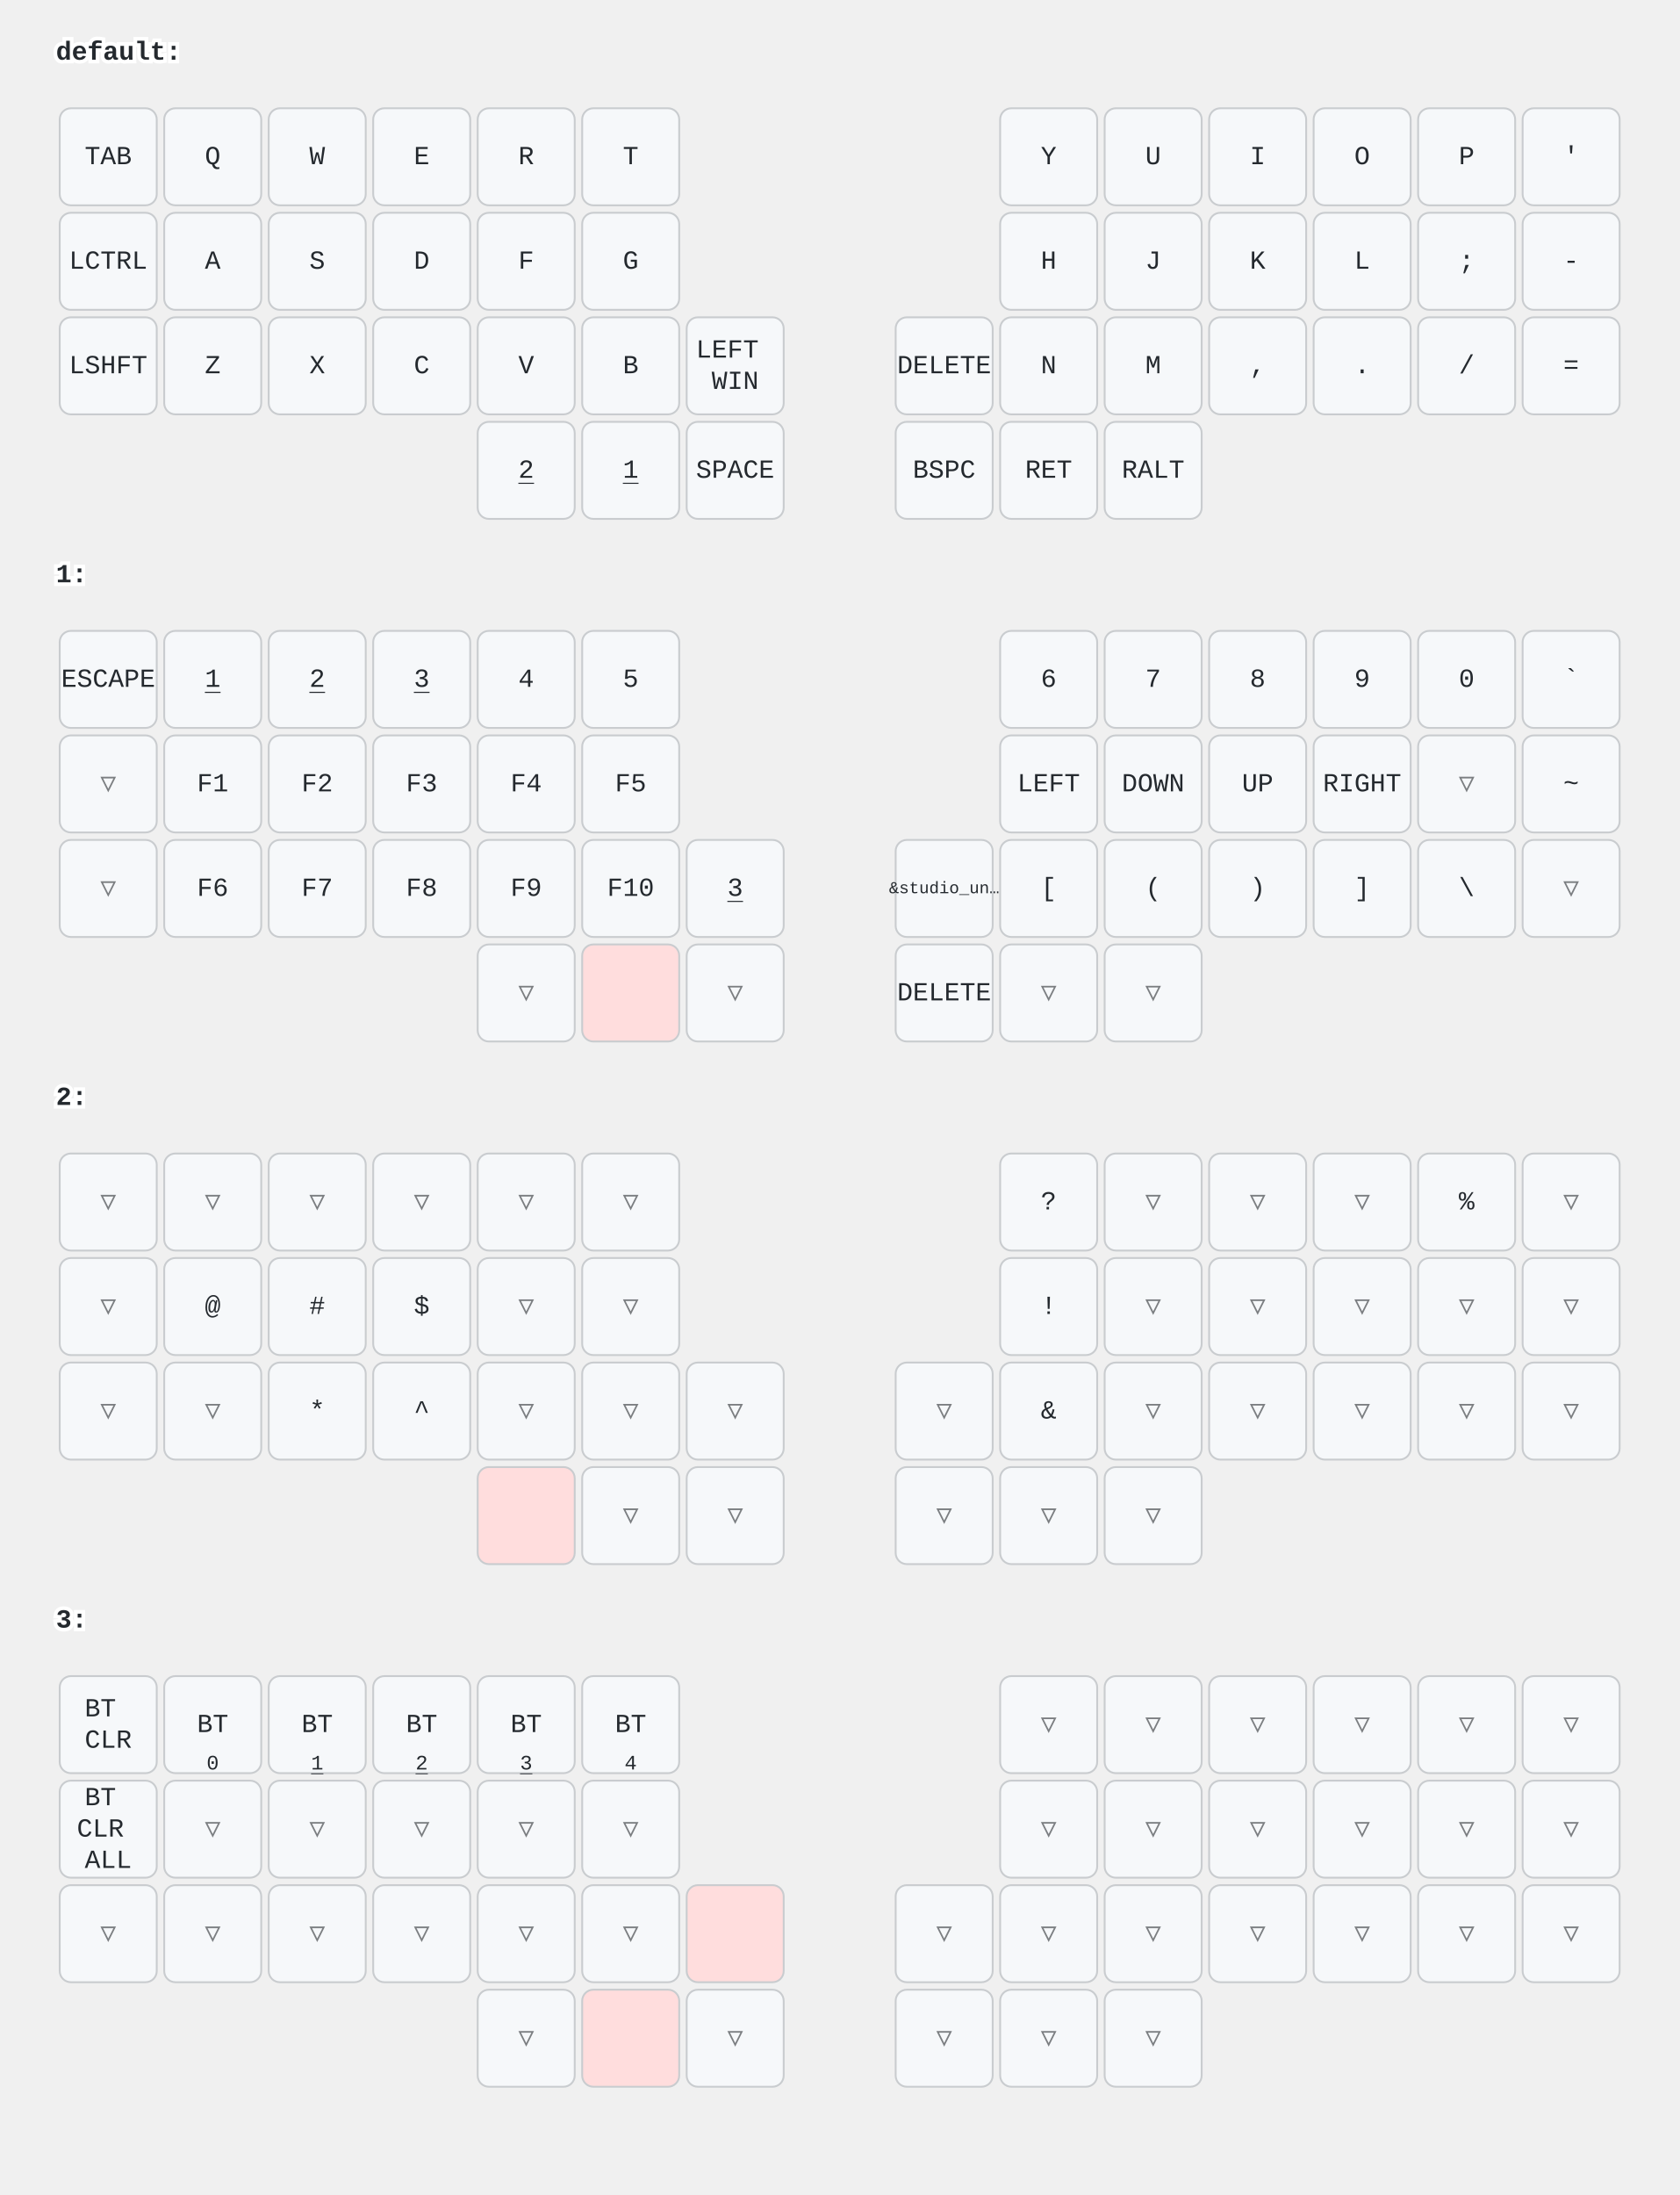
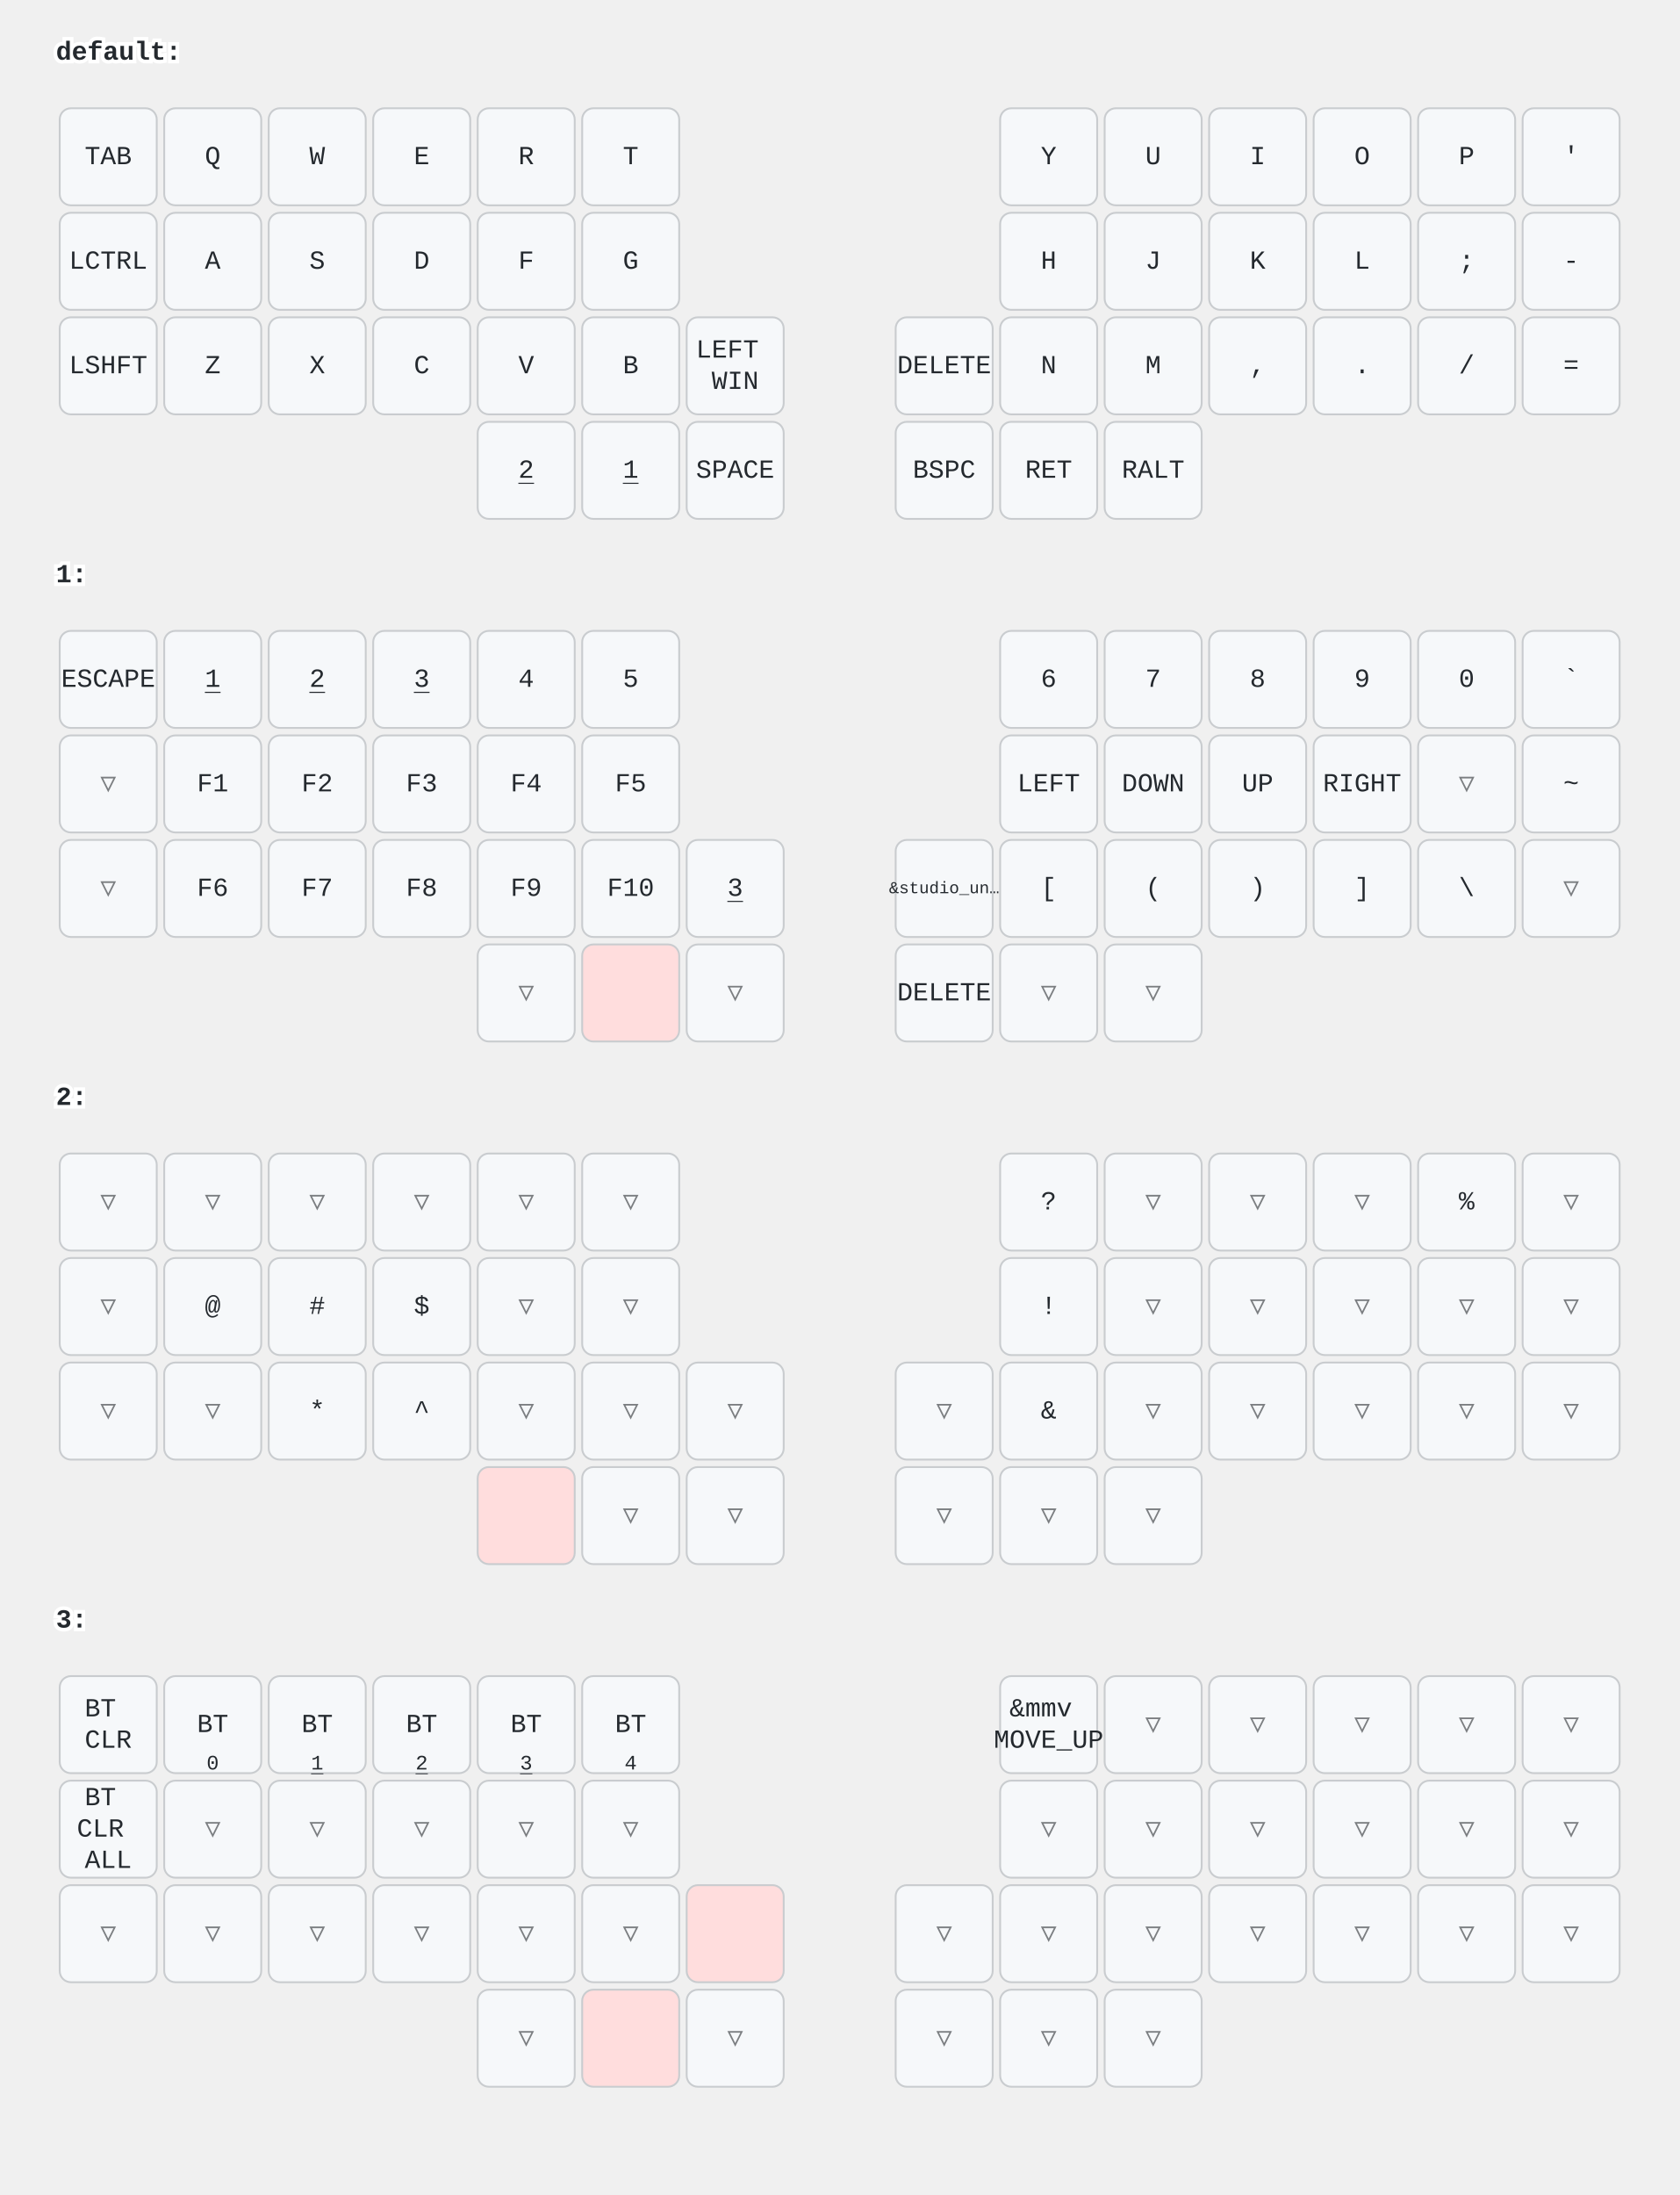
<svg xmlns="http://www.w3.org/2000/svg" width="900" height="1176" viewBox="0 0 900 1176" class="keymap">
  <style>/* inherit to force styles through use tags */
svg path {
    fill: inherit;
}

/* font and background color specifications */
svg.keymap {
    font-family: SFMono-Regular,Consolas,Liberation Mono,Menlo,monospace;
    font-size: 14px;
    font-kerning: normal;
    text-rendering: optimizeLegibility;
    fill: #24292e;
}

/* default key styling */
rect.key {
    fill: #f6f8fa;
}

rect.key, rect.combo {
    stroke: #c9cccf;
    stroke-width: 1;
}

/* default key side styling, only used is draw_key_sides is set */
rect.side {
    filter: brightness(90%);
}

/* color accent for combo boxes */
rect.combo, rect.combo-separate {
    fill: #cdf;
}

/* color accent for held keys */
rect.held, rect.combo.held {
    fill: #fdd;
}

/* color accent for ghost (optional) keys */
rect.ghost, rect.combo.ghost {
    stroke-dasharray: 4, 4;
    stroke-width: 2;
}

text {
    text-anchor: middle;
    dominant-baseline: middle;
}

/* styling for layer labels */
text.label {
    font-weight: bold;
    text-anchor: start;
    stroke: white;
    stroke-width: 4;
    paint-order: stroke;
}

/* styling for optional footer */
text.footer {
    text-anchor: end;
    dominant-baseline: auto;
    stroke: white;
    stroke-width: 4;
    paint-order: stroke;
}

/* styling for combo tap, and key non-tap label text */
text.combo, text.hold, text.shifted, text.left, text.right, text.tl, text.tr, text.bl, text.br {
    font-size: 11px;
}

text.hold, text.bl, text.br {
    text-anchor: middle;
    dominant-baseline: auto;
}

text.shifted, text.tl, text.tr {
    text-anchor: middle;
    dominant-baseline: hanging;
}

text.left, text.tl, text.bl {
    text-anchor: start;
}

text.right, text.tr, text.br {
    text-anchor: end;
}

text.layer-activator {
    text-decoration: underline;
}

/* styling for hold/shifted label text in combo box */
text.combo.hold, text.combo.shifted, text.combo.left, text.combo.right {
    font-size: 8px;
}

/* lighter symbol for transparent keys */
text.trans {
    fill: #7b7e81;
}

/* styling for combo dendrons */
path.combo {
    stroke-width: 1;
    stroke: gray;
    fill: none;
}

/* Start Tabler Icons Cleanup */
/* cannot use height/width with glyphs */
.icon-tabler &gt; path {
    fill: inherit;
    stroke: inherit;
    stroke-width: 2;
}
/* hide tabler's default box */
.icon-tabler &gt; path[stroke="none"][fill="none"] {
    visibility: hidden;
}
/* End Tabler Icons Cleanup */
</style>
  <g transform="translate(30, 0)" class="layer-default">
    <text x="0" y="28" class="label" id="default">default:</text>
    <g transform="translate(0, 56)">
      <g transform="translate(28, 28)" class="key keypos-0">
        <rect rx="6" ry="6" x="-26" y="-26" width="52" height="52" class="key" />
        <text x="0" y="0" class="key tap">TAB</text>
      </g>
      <g transform="translate(84, 28)" class="key keypos-1">
        <rect rx="6" ry="6" x="-26" y="-26" width="52" height="52" class="key" />
        <text x="0" y="0" class="key tap">Q</text>
      </g>
      <g transform="translate(140, 28)" class="key keypos-2">
        <rect rx="6" ry="6" x="-26" y="-26" width="52" height="52" class="key" />
        <text x="0" y="0" class="key tap">W</text>
      </g>
      <g transform="translate(196, 28)" class="key keypos-3">
        <rect rx="6" ry="6" x="-26" y="-26" width="52" height="52" class="key" />
        <text x="0" y="0" class="key tap">E</text>
      </g>
      <g transform="translate(252, 28)" class="key keypos-4">
        <rect rx="6" ry="6" x="-26" y="-26" width="52" height="52" class="key" />
        <text x="0" y="0" class="key tap">R</text>
      </g>
      <g transform="translate(308, 28)" class="key keypos-5">
        <rect rx="6" ry="6" x="-26" y="-26" width="52" height="52" class="key" />
        <text x="0" y="0" class="key tap">T</text>
      </g>
      <g transform="translate(532, 28)" class="key keypos-6">
        <rect rx="6" ry="6" x="-26" y="-26" width="52" height="52" class="key" />
        <text x="0" y="0" class="key tap">Y</text>
      </g>
      <g transform="translate(588, 28)" class="key keypos-7">
        <rect rx="6" ry="6" x="-26" y="-26" width="52" height="52" class="key" />
        <text x="0" y="0" class="key tap">U</text>
      </g>
      <g transform="translate(644, 28)" class="key keypos-8">
        <rect rx="6" ry="6" x="-26" y="-26" width="52" height="52" class="key" />
        <text x="0" y="0" class="key tap">I</text>
      </g>
      <g transform="translate(700, 28)" class="key keypos-9">
        <rect rx="6" ry="6" x="-26" y="-26" width="52" height="52" class="key" />
        <text x="0" y="0" class="key tap">O</text>
      </g>
      <g transform="translate(756, 28)" class="key keypos-10">
        <rect rx="6" ry="6" x="-26" y="-26" width="52" height="52" class="key" />
        <text x="0" y="0" class="key tap">P</text>
      </g>
      <g transform="translate(812, 28)" class="key keypos-11">
        <rect rx="6" ry="6" x="-26" y="-26" width="52" height="52" class="key" />
        <text x="0" y="0" class="key tap">'</text>
      </g>
      <g transform="translate(28, 84)" class="key keypos-12">
        <rect rx="6" ry="6" x="-26" y="-26" width="52" height="52" class="key" />
        <text x="0" y="0" class="key tap">LCTRL</text>
      </g>
      <g transform="translate(84, 84)" class="key keypos-13">
        <rect rx="6" ry="6" x="-26" y="-26" width="52" height="52" class="key" />
        <text x="0" y="0" class="key tap">A</text>
      </g>
      <g transform="translate(140, 84)" class="key keypos-14">
        <rect rx="6" ry="6" x="-26" y="-26" width="52" height="52" class="key" />
        <text x="0" y="0" class="key tap">S</text>
      </g>
      <g transform="translate(196, 84)" class="key keypos-15">
        <rect rx="6" ry="6" x="-26" y="-26" width="52" height="52" class="key" />
        <text x="0" y="0" class="key tap">D</text>
      </g>
      <g transform="translate(252, 84)" class="key keypos-16">
        <rect rx="6" ry="6" x="-26" y="-26" width="52" height="52" class="key" />
        <text x="0" y="0" class="key tap">F</text>
      </g>
      <g transform="translate(308, 84)" class="key keypos-17">
        <rect rx="6" ry="6" x="-26" y="-26" width="52" height="52" class="key" />
        <text x="0" y="0" class="key tap">G</text>
      </g>
      <g transform="translate(532, 84)" class="key keypos-18">
        <rect rx="6" ry="6" x="-26" y="-26" width="52" height="52" class="key" />
        <text x="0" y="0" class="key tap">H</text>
      </g>
      <g transform="translate(588, 84)" class="key keypos-19">
        <rect rx="6" ry="6" x="-26" y="-26" width="52" height="52" class="key" />
        <text x="0" y="0" class="key tap">J</text>
      </g>
      <g transform="translate(644, 84)" class="key keypos-20">
        <rect rx="6" ry="6" x="-26" y="-26" width="52" height="52" class="key" />
        <text x="0" y="0" class="key tap">K</text>
      </g>
      <g transform="translate(700, 84)" class="key keypos-21">
        <rect rx="6" ry="6" x="-26" y="-26" width="52" height="52" class="key" />
        <text x="0" y="0" class="key tap">L</text>
      </g>
      <g transform="translate(756, 84)" class="key keypos-22">
        <rect rx="6" ry="6" x="-26" y="-26" width="52" height="52" class="key" />
        <text x="0" y="0" class="key tap">;</text>
      </g>
      <g transform="translate(812, 84)" class="key keypos-23">
        <rect rx="6" ry="6" x="-26" y="-26" width="52" height="52" class="key" />
        <text x="0" y="0" class="key tap">-</text>
      </g>
      <g transform="translate(28, 140)" class="key keypos-24">
        <rect rx="6" ry="6" x="-26" y="-26" width="52" height="52" class="key" />
        <text x="0" y="0" class="key tap">LSHFT</text>
      </g>
      <g transform="translate(84, 140)" class="key keypos-25">
        <rect rx="6" ry="6" x="-26" y="-26" width="52" height="52" class="key" />
        <text x="0" y="0" class="key tap">Z</text>
      </g>
      <g transform="translate(140, 140)" class="key keypos-26">
        <rect rx="6" ry="6" x="-26" y="-26" width="52" height="52" class="key" />
        <text x="0" y="0" class="key tap">X</text>
      </g>
      <g transform="translate(196, 140)" class="key keypos-27">
        <rect rx="6" ry="6" x="-26" y="-26" width="52" height="52" class="key" />
        <text x="0" y="0" class="key tap">C</text>
      </g>
      <g transform="translate(252, 140)" class="key keypos-28">
        <rect rx="6" ry="6" x="-26" y="-26" width="52" height="52" class="key" />
        <text x="0" y="0" class="key tap">V</text>
      </g>
      <g transform="translate(308, 140)" class="key keypos-29">
        <rect rx="6" ry="6" x="-26" y="-26" width="52" height="52" class="key" />
        <text x="0" y="0" class="key tap">B</text>
      </g>
      <g transform="translate(364, 140)" class="key keypos-30">
        <rect rx="6" ry="6" x="-26" y="-26" width="52" height="52" class="key" />
        <text x="0" y="0" class="key tap">
          <tspan x="0" dy="-0.6em">LEFT</tspan>
          <tspan x="0" dy="1.2em">WIN</tspan>
        </text>
      </g>
      <g transform="translate(476, 140)" class="key keypos-31">
        <rect rx="6" ry="6" x="-26" y="-26" width="52" height="52" class="key" />
        <text x="0" y="0" class="key tap">DELETE</text>
      </g>
      <g transform="translate(532, 140)" class="key keypos-32">
        <rect rx="6" ry="6" x="-26" y="-26" width="52" height="52" class="key" />
        <text x="0" y="0" class="key tap">N</text>
      </g>
      <g transform="translate(588, 140)" class="key keypos-33">
        <rect rx="6" ry="6" x="-26" y="-26" width="52" height="52" class="key" />
        <text x="0" y="0" class="key tap">M</text>
      </g>
      <g transform="translate(644, 140)" class="key keypos-34">
        <rect rx="6" ry="6" x="-26" y="-26" width="52" height="52" class="key" />
        <text x="0" y="0" class="key tap">,</text>
      </g>
      <g transform="translate(700, 140)" class="key keypos-35">
        <rect rx="6" ry="6" x="-26" y="-26" width="52" height="52" class="key" />
        <text x="0" y="0" class="key tap">.</text>
      </g>
      <g transform="translate(756, 140)" class="key keypos-36">
        <rect rx="6" ry="6" x="-26" y="-26" width="52" height="52" class="key" />
        <text x="0" y="0" class="key tap">/</text>
      </g>
      <g transform="translate(812, 140)" class="key keypos-37">
        <rect rx="6" ry="6" x="-26" y="-26" width="52" height="52" class="key" />
        <text x="0" y="0" class="key tap">=</text>
      </g>
      <g transform="translate(252, 196)" class="key keypos-38">
        <rect rx="6" ry="6" x="-26" y="-26" width="52" height="52" class="key" />
        <a href="#x_x">
          <text x="0" y="0" class="key tap layer-activator">2</text>
        </a>
      </g>
      <g transform="translate(308, 196)" class="key keypos-39">
        <rect rx="6" ry="6" x="-26" y="-26" width="52" height="52" class="key" />
        <a href="#x_x">
          <text x="0" y="0" class="key tap layer-activator">1</text>
        </a>
      </g>
      <g transform="translate(364, 196)" class="key keypos-40">
        <rect rx="6" ry="6" x="-26" y="-26" width="52" height="52" class="key" />
        <text x="0" y="0" class="key tap">SPACE</text>
      </g>
      <g transform="translate(476, 196)" class="key keypos-41">
        <rect rx="6" ry="6" x="-26" y="-26" width="52" height="52" class="key" />
        <text x="0" y="0" class="key tap">BSPC</text>
      </g>
      <g transform="translate(532, 196)" class="key keypos-42">
        <rect rx="6" ry="6" x="-26" y="-26" width="52" height="52" class="key" />
        <text x="0" y="0" class="key tap">RET</text>
      </g>
      <g transform="translate(588, 196)" class="key keypos-43">
        <rect rx="6" ry="6" x="-26" y="-26" width="52" height="52" class="key" />
        <text x="0" y="0" class="key tap">RALT</text>
      </g>
    </g>
  </g>
  <g transform="translate(30, 280)" class="layer-1">
    <text x="0" y="28" class="label" id="x_x">1:</text>
    <g transform="translate(0, 56)">
      <g transform="translate(28, 28)" class="key keypos-0">
        <rect rx="6" ry="6" x="-26" y="-26" width="52" height="52" class="key" />
        <text x="0" y="0" class="key tap">ESCAPE</text>
      </g>
      <g transform="translate(84, 28)" class="key keypos-1">
        <rect rx="6" ry="6" x="-26" y="-26" width="52" height="52" class="key" />
        <a href="#x_x">
          <text x="0" y="0" class="key tap layer-activator">1</text>
        </a>
      </g>
      <g transform="translate(140, 28)" class="key keypos-2">
        <rect rx="6" ry="6" x="-26" y="-26" width="52" height="52" class="key" />
        <a href="#x_x">
          <text x="0" y="0" class="key tap layer-activator">2</text>
        </a>
      </g>
      <g transform="translate(196, 28)" class="key keypos-3">
        <rect rx="6" ry="6" x="-26" y="-26" width="52" height="52" class="key" />
        <a href="#x_x">
          <text x="0" y="0" class="key tap layer-activator">3</text>
        </a>
      </g>
      <g transform="translate(252, 28)" class="key keypos-4">
        <rect rx="6" ry="6" x="-26" y="-26" width="52" height="52" class="key" />
        <text x="0" y="0" class="key tap">4</text>
      </g>
      <g transform="translate(308, 28)" class="key keypos-5">
        <rect rx="6" ry="6" x="-26" y="-26" width="52" height="52" class="key" />
        <text x="0" y="0" class="key tap">5</text>
      </g>
      <g transform="translate(532, 28)" class="key keypos-6">
        <rect rx="6" ry="6" x="-26" y="-26" width="52" height="52" class="key" />
        <text x="0" y="0" class="key tap">6</text>
      </g>
      <g transform="translate(588, 28)" class="key keypos-7">
        <rect rx="6" ry="6" x="-26" y="-26" width="52" height="52" class="key" />
        <text x="0" y="0" class="key tap">7</text>
      </g>
      <g transform="translate(644, 28)" class="key keypos-8">
        <rect rx="6" ry="6" x="-26" y="-26" width="52" height="52" class="key" />
        <text x="0" y="0" class="key tap">8</text>
      </g>
      <g transform="translate(700, 28)" class="key keypos-9">
        <rect rx="6" ry="6" x="-26" y="-26" width="52" height="52" class="key" />
        <text x="0" y="0" class="key tap">9</text>
      </g>
      <g transform="translate(756, 28)" class="key keypos-10">
        <rect rx="6" ry="6" x="-26" y="-26" width="52" height="52" class="key" />
        <text x="0" y="0" class="key tap">0</text>
      </g>
      <g transform="translate(812, 28)" class="key keypos-11">
        <rect rx="6" ry="6" x="-26" y="-26" width="52" height="52" class="key" />
        <text x="0" y="0" class="key tap">`</text>
      </g>
      <g transform="translate(28, 84)" class="key trans keypos-12">
        <rect rx="6" ry="6" x="-26" y="-26" width="52" height="52" class="key trans" />
        <text x="0" y="0" class="key trans tap">▽</text>
      </g>
      <g transform="translate(84, 84)" class="key keypos-13">
        <rect rx="6" ry="6" x="-26" y="-26" width="52" height="52" class="key" />
        <text x="0" y="0" class="key tap">F1</text>
      </g>
      <g transform="translate(140, 84)" class="key keypos-14">
        <rect rx="6" ry="6" x="-26" y="-26" width="52" height="52" class="key" />
        <text x="0" y="0" class="key tap">F2</text>
      </g>
      <g transform="translate(196, 84)" class="key keypos-15">
        <rect rx="6" ry="6" x="-26" y="-26" width="52" height="52" class="key" />
        <text x="0" y="0" class="key tap">F3</text>
      </g>
      <g transform="translate(252, 84)" class="key keypos-16">
        <rect rx="6" ry="6" x="-26" y="-26" width="52" height="52" class="key" />
        <text x="0" y="0" class="key tap">F4</text>
      </g>
      <g transform="translate(308, 84)" class="key keypos-17">
        <rect rx="6" ry="6" x="-26" y="-26" width="52" height="52" class="key" />
        <text x="0" y="0" class="key tap">F5</text>
      </g>
      <g transform="translate(532, 84)" class="key keypos-18">
        <rect rx="6" ry="6" x="-26" y="-26" width="52" height="52" class="key" />
        <text x="0" y="0" class="key tap">LEFT</text>
      </g>
      <g transform="translate(588, 84)" class="key keypos-19">
        <rect rx="6" ry="6" x="-26" y="-26" width="52" height="52" class="key" />
        <text x="0" y="0" class="key tap">DOWN</text>
      </g>
      <g transform="translate(644, 84)" class="key keypos-20">
        <rect rx="6" ry="6" x="-26" y="-26" width="52" height="52" class="key" />
        <text x="0" y="0" class="key tap">UP</text>
      </g>
      <g transform="translate(700, 84)" class="key keypos-21">
        <rect rx="6" ry="6" x="-26" y="-26" width="52" height="52" class="key" />
        <text x="0" y="0" class="key tap">RIGHT</text>
      </g>
      <g transform="translate(756, 84)" class="key trans keypos-22">
        <rect rx="6" ry="6" x="-26" y="-26" width="52" height="52" class="key trans" />
        <text x="0" y="0" class="key trans tap">▽</text>
      </g>
      <g transform="translate(812, 84)" class="key keypos-23">
        <rect rx="6" ry="6" x="-26" y="-26" width="52" height="52" class="key" />
        <text x="0" y="0" class="key tap">~</text>
      </g>
      <g transform="translate(28, 140)" class="key trans keypos-24">
        <rect rx="6" ry="6" x="-26" y="-26" width="52" height="52" class="key trans" />
        <text x="0" y="0" class="key trans tap">▽</text>
      </g>
      <g transform="translate(84, 140)" class="key keypos-25">
        <rect rx="6" ry="6" x="-26" y="-26" width="52" height="52" class="key" />
        <text x="0" y="0" class="key tap">F6</text>
      </g>
      <g transform="translate(140, 140)" class="key keypos-26">
        <rect rx="6" ry="6" x="-26" y="-26" width="52" height="52" class="key" />
        <text x="0" y="0" class="key tap">F7</text>
      </g>
      <g transform="translate(196, 140)" class="key keypos-27">
        <rect rx="6" ry="6" x="-26" y="-26" width="52" height="52" class="key" />
        <text x="0" y="0" class="key tap">F8</text>
      </g>
      <g transform="translate(252, 140)" class="key keypos-28">
        <rect rx="6" ry="6" x="-26" y="-26" width="52" height="52" class="key" />
        <text x="0" y="0" class="key tap">F9</text>
      </g>
      <g transform="translate(308, 140)" class="key keypos-29">
        <rect rx="6" ry="6" x="-26" y="-26" width="52" height="52" class="key" />
        <text x="0" y="0" class="key tap">F10</text>
      </g>
      <g transform="translate(364, 140)" class="key keypos-30">
        <rect rx="6" ry="6" x="-26" y="-26" width="52" height="52" class="key" />
        <a href="#x_x">
          <text x="0" y="0" class="key tap layer-activator">3</text>
        </a>
      </g>
      <g transform="translate(476, 140)" class="key keypos-31">
        <rect rx="6" ry="6" x="-26" y="-26" width="52" height="52" class="key" />
        <text x="0" y="0" class="key tap">
          <tspan style="font-size: 64%">&amp;studio_un…</tspan>
        </text>
      </g>
      <g transform="translate(532, 140)" class="key keypos-32">
        <rect rx="6" ry="6" x="-26" y="-26" width="52" height="52" class="key" />
        <text x="0" y="0" class="key tap">[</text>
      </g>
      <g transform="translate(588, 140)" class="key keypos-33">
        <rect rx="6" ry="6" x="-26" y="-26" width="52" height="52" class="key" />
        <text x="0" y="0" class="key tap">(</text>
      </g>
      <g transform="translate(644, 140)" class="key keypos-34">
        <rect rx="6" ry="6" x="-26" y="-26" width="52" height="52" class="key" />
        <text x="0" y="0" class="key tap">)</text>
      </g>
      <g transform="translate(700, 140)" class="key keypos-35">
        <rect rx="6" ry="6" x="-26" y="-26" width="52" height="52" class="key" />
        <text x="0" y="0" class="key tap">]</text>
      </g>
      <g transform="translate(756, 140)" class="key keypos-36">
        <rect rx="6" ry="6" x="-26" y="-26" width="52" height="52" class="key" />
        <text x="0" y="0" class="key tap">\</text>
      </g>
      <g transform="translate(812, 140)" class="key trans keypos-37">
        <rect rx="6" ry="6" x="-26" y="-26" width="52" height="52" class="key trans" />
        <text x="0" y="0" class="key trans tap">▽</text>
      </g>
      <g transform="translate(252, 196)" class="key trans keypos-38">
        <rect rx="6" ry="6" x="-26" y="-26" width="52" height="52" class="key trans" />
        <text x="0" y="0" class="key trans tap">▽</text>
      </g>
      <g transform="translate(308, 196)" class="key held keypos-39">
        <rect rx="6" ry="6" x="-26" y="-26" width="52" height="52" class="key held" />
      </g>
      <g transform="translate(364, 196)" class="key trans keypos-40">
        <rect rx="6" ry="6" x="-26" y="-26" width="52" height="52" class="key trans" />
        <text x="0" y="0" class="key trans tap">▽</text>
      </g>
      <g transform="translate(476, 196)" class="key keypos-41">
        <rect rx="6" ry="6" x="-26" y="-26" width="52" height="52" class="key" />
        <text x="0" y="0" class="key tap">DELETE</text>
      </g>
      <g transform="translate(532, 196)" class="key trans keypos-42">
        <rect rx="6" ry="6" x="-26" y="-26" width="52" height="52" class="key trans" />
        <text x="0" y="0" class="key trans tap">▽</text>
      </g>
      <g transform="translate(588, 196)" class="key trans keypos-43">
        <rect rx="6" ry="6" x="-26" y="-26" width="52" height="52" class="key trans" />
        <text x="0" y="0" class="key trans tap">▽</text>
      </g>
    </g>
  </g>
  <g transform="translate(30, 560)" class="layer-2">
    <text x="0" y="28" class="label" id="x_x">2:</text>
    <g transform="translate(0, 56)">
      <g transform="translate(28, 28)" class="key trans keypos-0">
        <rect rx="6" ry="6" x="-26" y="-26" width="52" height="52" class="key trans" />
        <text x="0" y="0" class="key trans tap">▽</text>
      </g>
      <g transform="translate(84, 28)" class="key trans keypos-1">
        <rect rx="6" ry="6" x="-26" y="-26" width="52" height="52" class="key trans" />
        <text x="0" y="0" class="key trans tap">▽</text>
      </g>
      <g transform="translate(140, 28)" class="key trans keypos-2">
        <rect rx="6" ry="6" x="-26" y="-26" width="52" height="52" class="key trans" />
        <text x="0" y="0" class="key trans tap">▽</text>
      </g>
      <g transform="translate(196, 28)" class="key trans keypos-3">
        <rect rx="6" ry="6" x="-26" y="-26" width="52" height="52" class="key trans" />
        <text x="0" y="0" class="key trans tap">▽</text>
      </g>
      <g transform="translate(252, 28)" class="key trans keypos-4">
        <rect rx="6" ry="6" x="-26" y="-26" width="52" height="52" class="key trans" />
        <text x="0" y="0" class="key trans tap">▽</text>
      </g>
      <g transform="translate(308, 28)" class="key trans keypos-5">
        <rect rx="6" ry="6" x="-26" y="-26" width="52" height="52" class="key trans" />
        <text x="0" y="0" class="key trans tap">▽</text>
      </g>
      <g transform="translate(532, 28)" class="key keypos-6">
        <rect rx="6" ry="6" x="-26" y="-26" width="52" height="52" class="key" />
        <text x="0" y="0" class="key tap">?</text>
      </g>
      <g transform="translate(588, 28)" class="key trans keypos-7">
        <rect rx="6" ry="6" x="-26" y="-26" width="52" height="52" class="key trans" />
        <text x="0" y="0" class="key trans tap">▽</text>
      </g>
      <g transform="translate(644, 28)" class="key trans keypos-8">
        <rect rx="6" ry="6" x="-26" y="-26" width="52" height="52" class="key trans" />
        <text x="0" y="0" class="key trans tap">▽</text>
      </g>
      <g transform="translate(700, 28)" class="key trans keypos-9">
        <rect rx="6" ry="6" x="-26" y="-26" width="52" height="52" class="key trans" />
        <text x="0" y="0" class="key trans tap">▽</text>
      </g>
      <g transform="translate(756, 28)" class="key keypos-10">
        <rect rx="6" ry="6" x="-26" y="-26" width="52" height="52" class="key" />
        <text x="0" y="0" class="key tap">%</text>
      </g>
      <g transform="translate(812, 28)" class="key trans keypos-11">
        <rect rx="6" ry="6" x="-26" y="-26" width="52" height="52" class="key trans" />
        <text x="0" y="0" class="key trans tap">▽</text>
      </g>
      <g transform="translate(28, 84)" class="key trans keypos-12">
        <rect rx="6" ry="6" x="-26" y="-26" width="52" height="52" class="key trans" />
        <text x="0" y="0" class="key trans tap">▽</text>
      </g>
      <g transform="translate(84, 84)" class="key keypos-13">
        <rect rx="6" ry="6" x="-26" y="-26" width="52" height="52" class="key" />
        <text x="0" y="0" class="key tap">@</text>
      </g>
      <g transform="translate(140, 84)" class="key keypos-14">
        <rect rx="6" ry="6" x="-26" y="-26" width="52" height="52" class="key" />
        <text x="0" y="0" class="key tap">#</text>
      </g>
      <g transform="translate(196, 84)" class="key keypos-15">
        <rect rx="6" ry="6" x="-26" y="-26" width="52" height="52" class="key" />
        <text x="0" y="0" class="key tap">$</text>
      </g>
      <g transform="translate(252, 84)" class="key trans keypos-16">
        <rect rx="6" ry="6" x="-26" y="-26" width="52" height="52" class="key trans" />
        <text x="0" y="0" class="key trans tap">▽</text>
      </g>
      <g transform="translate(308, 84)" class="key trans keypos-17">
        <rect rx="6" ry="6" x="-26" y="-26" width="52" height="52" class="key trans" />
        <text x="0" y="0" class="key trans tap">▽</text>
      </g>
      <g transform="translate(532, 84)" class="key keypos-18">
        <rect rx="6" ry="6" x="-26" y="-26" width="52" height="52" class="key" />
        <text x="0" y="0" class="key tap">!</text>
      </g>
      <g transform="translate(588, 84)" class="key trans keypos-19">
        <rect rx="6" ry="6" x="-26" y="-26" width="52" height="52" class="key trans" />
        <text x="0" y="0" class="key trans tap">▽</text>
      </g>
      <g transform="translate(644, 84)" class="key trans keypos-20">
        <rect rx="6" ry="6" x="-26" y="-26" width="52" height="52" class="key trans" />
        <text x="0" y="0" class="key trans tap">▽</text>
      </g>
      <g transform="translate(700, 84)" class="key trans keypos-21">
        <rect rx="6" ry="6" x="-26" y="-26" width="52" height="52" class="key trans" />
        <text x="0" y="0" class="key trans tap">▽</text>
      </g>
      <g transform="translate(756, 84)" class="key trans keypos-22">
        <rect rx="6" ry="6" x="-26" y="-26" width="52" height="52" class="key trans" />
        <text x="0" y="0" class="key trans tap">▽</text>
      </g>
      <g transform="translate(812, 84)" class="key trans keypos-23">
        <rect rx="6" ry="6" x="-26" y="-26" width="52" height="52" class="key trans" />
        <text x="0" y="0" class="key trans tap">▽</text>
      </g>
      <g transform="translate(28, 140)" class="key trans keypos-24">
        <rect rx="6" ry="6" x="-26" y="-26" width="52" height="52" class="key trans" />
        <text x="0" y="0" class="key trans tap">▽</text>
      </g>
      <g transform="translate(84, 140)" class="key trans keypos-25">
        <rect rx="6" ry="6" x="-26" y="-26" width="52" height="52" class="key trans" />
        <text x="0" y="0" class="key trans tap">▽</text>
      </g>
      <g transform="translate(140, 140)" class="key keypos-26">
        <rect rx="6" ry="6" x="-26" y="-26" width="52" height="52" class="key" />
        <text x="0" y="0" class="key tap">*</text>
      </g>
      <g transform="translate(196, 140)" class="key keypos-27">
        <rect rx="6" ry="6" x="-26" y="-26" width="52" height="52" class="key" />
        <text x="0" y="0" class="key tap">^</text>
      </g>
      <g transform="translate(252, 140)" class="key trans keypos-28">
        <rect rx="6" ry="6" x="-26" y="-26" width="52" height="52" class="key trans" />
        <text x="0" y="0" class="key trans tap">▽</text>
      </g>
      <g transform="translate(308, 140)" class="key trans keypos-29">
        <rect rx="6" ry="6" x="-26" y="-26" width="52" height="52" class="key trans" />
        <text x="0" y="0" class="key trans tap">▽</text>
      </g>
      <g transform="translate(364, 140)" class="key trans keypos-30">
        <rect rx="6" ry="6" x="-26" y="-26" width="52" height="52" class="key trans" />
        <text x="0" y="0" class="key trans tap">▽</text>
      </g>
      <g transform="translate(476, 140)" class="key trans keypos-31">
        <rect rx="6" ry="6" x="-26" y="-26" width="52" height="52" class="key trans" />
        <text x="0" y="0" class="key trans tap">▽</text>
      </g>
      <g transform="translate(532, 140)" class="key keypos-32">
        <rect rx="6" ry="6" x="-26" y="-26" width="52" height="52" class="key" />
        <text x="0" y="0" class="key tap">&amp;</text>
      </g>
      <g transform="translate(588, 140)" class="key trans keypos-33">
        <rect rx="6" ry="6" x="-26" y="-26" width="52" height="52" class="key trans" />
        <text x="0" y="0" class="key trans tap">▽</text>
      </g>
      <g transform="translate(644, 140)" class="key trans keypos-34">
        <rect rx="6" ry="6" x="-26" y="-26" width="52" height="52" class="key trans" />
        <text x="0" y="0" class="key trans tap">▽</text>
      </g>
      <g transform="translate(700, 140)" class="key trans keypos-35">
        <rect rx="6" ry="6" x="-26" y="-26" width="52" height="52" class="key trans" />
        <text x="0" y="0" class="key trans tap">▽</text>
      </g>
      <g transform="translate(756, 140)" class="key trans keypos-36">
        <rect rx="6" ry="6" x="-26" y="-26" width="52" height="52" class="key trans" />
        <text x="0" y="0" class="key trans tap">▽</text>
      </g>
      <g transform="translate(812, 140)" class="key trans keypos-37">
        <rect rx="6" ry="6" x="-26" y="-26" width="52" height="52" class="key trans" />
        <text x="0" y="0" class="key trans tap">▽</text>
      </g>
      <g transform="translate(252, 196)" class="key held keypos-38">
        <rect rx="6" ry="6" x="-26" y="-26" width="52" height="52" class="key held" />
      </g>
      <g transform="translate(308, 196)" class="key trans keypos-39">
        <rect rx="6" ry="6" x="-26" y="-26" width="52" height="52" class="key trans" />
        <text x="0" y="0" class="key trans tap">▽</text>
      </g>
      <g transform="translate(364, 196)" class="key trans keypos-40">
        <rect rx="6" ry="6" x="-26" y="-26" width="52" height="52" class="key trans" />
        <text x="0" y="0" class="key trans tap">▽</text>
      </g>
      <g transform="translate(476, 196)" class="key trans keypos-41">
        <rect rx="6" ry="6" x="-26" y="-26" width="52" height="52" class="key trans" />
        <text x="0" y="0" class="key trans tap">▽</text>
      </g>
      <g transform="translate(532, 196)" class="key trans keypos-42">
        <rect rx="6" ry="6" x="-26" y="-26" width="52" height="52" class="key trans" />
        <text x="0" y="0" class="key trans tap">▽</text>
      </g>
      <g transform="translate(588, 196)" class="key trans keypos-43">
        <rect rx="6" ry="6" x="-26" y="-26" width="52" height="52" class="key trans" />
        <text x="0" y="0" class="key trans tap">▽</text>
      </g>
    </g>
  </g>
  <g transform="translate(30, 840)" class="layer-3">
    <text x="0" y="28" class="label" id="x_x">3:</text>
    <g transform="translate(0, 56)">
      <g transform="translate(28, 28)" class="key keypos-0">
        <rect rx="6" ry="6" x="-26" y="-26" width="52" height="52" class="key" />
        <text x="0" y="0" class="key tap">
          <tspan x="0" dy="-0.6em">BT</tspan>
          <tspan x="0" dy="1.2em">CLR</tspan>
        </text>
      </g>
      <g transform="translate(84, 28)" class="key keypos-1">
        <rect rx="6" ry="6" x="-26" y="-26" width="52" height="52" class="key" />
        <text x="0" y="0" class="key tap">BT</text>
        <text x="0" y="24" class="key hold">0</text>
      </g>
      <g transform="translate(140, 28)" class="key keypos-2">
        <rect rx="6" ry="6" x="-26" y="-26" width="52" height="52" class="key" />
        <text x="0" y="0" class="key tap">BT</text>
        <a href="#x_x">
          <text x="0" y="24" class="key hold layer-activator">1</text>
        </a>
      </g>
      <g transform="translate(196, 28)" class="key keypos-3">
        <rect rx="6" ry="6" x="-26" y="-26" width="52" height="52" class="key" />
        <text x="0" y="0" class="key tap">BT</text>
        <a href="#x_x">
          <text x="0" y="24" class="key hold layer-activator">2</text>
        </a>
      </g>
      <g transform="translate(252, 28)" class="key keypos-4">
        <rect rx="6" ry="6" x="-26" y="-26" width="52" height="52" class="key" />
        <text x="0" y="0" class="key tap">BT</text>
        <a href="#x_x">
          <text x="0" y="24" class="key hold layer-activator">3</text>
        </a>
      </g>
      <g transform="translate(308, 28)" class="key keypos-5">
        <rect rx="6" ry="6" x="-26" y="-26" width="52" height="52" class="key" />
        <text x="0" y="0" class="key tap">BT</text>
        <text x="0" y="24" class="key hold">4</text>
      </g>
-       <g transform="translate(532, 28)" class="key trans keypos-6">
-         <rect rx="6" ry="6" x="-26" y="-26" width="52" height="52" class="key trans" />
-         <text x="0" y="0" class="key trans tap">▽</text>
+       <g transform="translate(532, 28)" class="key keypos-6">
+         <rect rx="6" ry="6" x="-26" y="-26" width="52" height="52" class="key" />
+         <text x="0" y="0" class="key tap">
+           <tspan x="0" dy="-0.6em">&amp;mmv</tspan>
+           <tspan x="0" dy="1.2em">MOVE_UP</tspan>
+         </text>
      </g>
      <g transform="translate(588, 28)" class="key trans keypos-7">
        <rect rx="6" ry="6" x="-26" y="-26" width="52" height="52" class="key trans" />
        <text x="0" y="0" class="key trans tap">▽</text>
      </g>
      <g transform="translate(644, 28)" class="key trans keypos-8">
        <rect rx="6" ry="6" x="-26" y="-26" width="52" height="52" class="key trans" />
        <text x="0" y="0" class="key trans tap">▽</text>
      </g>
      <g transform="translate(700, 28)" class="key trans keypos-9">
        <rect rx="6" ry="6" x="-26" y="-26" width="52" height="52" class="key trans" />
        <text x="0" y="0" class="key trans tap">▽</text>
      </g>
      <g transform="translate(756, 28)" class="key trans keypos-10">
        <rect rx="6" ry="6" x="-26" y="-26" width="52" height="52" class="key trans" />
        <text x="0" y="0" class="key trans tap">▽</text>
      </g>
      <g transform="translate(812, 28)" class="key trans keypos-11">
        <rect rx="6" ry="6" x="-26" y="-26" width="52" height="52" class="key trans" />
        <text x="0" y="0" class="key trans tap">▽</text>
      </g>
      <g transform="translate(28, 84)" class="key keypos-12">
        <rect rx="6" ry="6" x="-26" y="-26" width="52" height="52" class="key" />
        <text x="0" y="0" class="key tap">
          <tspan x="0" dy="-1.2em">BT</tspan>
          <tspan x="0" dy="1.2em">CLR</tspan>
          <tspan x="0" dy="1.2em">ALL</tspan>
        </text>
      </g>
      <g transform="translate(84, 84)" class="key trans keypos-13">
        <rect rx="6" ry="6" x="-26" y="-26" width="52" height="52" class="key trans" />
        <text x="0" y="0" class="key trans tap">▽</text>
      </g>
      <g transform="translate(140, 84)" class="key trans keypos-14">
        <rect rx="6" ry="6" x="-26" y="-26" width="52" height="52" class="key trans" />
        <text x="0" y="0" class="key trans tap">▽</text>
      </g>
      <g transform="translate(196, 84)" class="key trans keypos-15">
        <rect rx="6" ry="6" x="-26" y="-26" width="52" height="52" class="key trans" />
        <text x="0" y="0" class="key trans tap">▽</text>
      </g>
      <g transform="translate(252, 84)" class="key trans keypos-16">
        <rect rx="6" ry="6" x="-26" y="-26" width="52" height="52" class="key trans" />
        <text x="0" y="0" class="key trans tap">▽</text>
      </g>
      <g transform="translate(308, 84)" class="key trans keypos-17">
        <rect rx="6" ry="6" x="-26" y="-26" width="52" height="52" class="key trans" />
        <text x="0" y="0" class="key trans tap">▽</text>
      </g>
      <g transform="translate(532, 84)" class="key trans keypos-18">
        <rect rx="6" ry="6" x="-26" y="-26" width="52" height="52" class="key trans" />
        <text x="0" y="0" class="key trans tap">▽</text>
      </g>
      <g transform="translate(588, 84)" class="key trans keypos-19">
        <rect rx="6" ry="6" x="-26" y="-26" width="52" height="52" class="key trans" />
        <text x="0" y="0" class="key trans tap">▽</text>
      </g>
      <g transform="translate(644, 84)" class="key trans keypos-20">
        <rect rx="6" ry="6" x="-26" y="-26" width="52" height="52" class="key trans" />
        <text x="0" y="0" class="key trans tap">▽</text>
      </g>
      <g transform="translate(700, 84)" class="key trans keypos-21">
        <rect rx="6" ry="6" x="-26" y="-26" width="52" height="52" class="key trans" />
        <text x="0" y="0" class="key trans tap">▽</text>
      </g>
      <g transform="translate(756, 84)" class="key trans keypos-22">
        <rect rx="6" ry="6" x="-26" y="-26" width="52" height="52" class="key trans" />
        <text x="0" y="0" class="key trans tap">▽</text>
      </g>
      <g transform="translate(812, 84)" class="key trans keypos-23">
        <rect rx="6" ry="6" x="-26" y="-26" width="52" height="52" class="key trans" />
        <text x="0" y="0" class="key trans tap">▽</text>
      </g>
      <g transform="translate(28, 140)" class="key trans keypos-24">
        <rect rx="6" ry="6" x="-26" y="-26" width="52" height="52" class="key trans" />
        <text x="0" y="0" class="key trans tap">▽</text>
      </g>
      <g transform="translate(84, 140)" class="key trans keypos-25">
        <rect rx="6" ry="6" x="-26" y="-26" width="52" height="52" class="key trans" />
        <text x="0" y="0" class="key trans tap">▽</text>
      </g>
      <g transform="translate(140, 140)" class="key trans keypos-26">
        <rect rx="6" ry="6" x="-26" y="-26" width="52" height="52" class="key trans" />
        <text x="0" y="0" class="key trans tap">▽</text>
      </g>
      <g transform="translate(196, 140)" class="key trans keypos-27">
        <rect rx="6" ry="6" x="-26" y="-26" width="52" height="52" class="key trans" />
        <text x="0" y="0" class="key trans tap">▽</text>
      </g>
      <g transform="translate(252, 140)" class="key trans keypos-28">
        <rect rx="6" ry="6" x="-26" y="-26" width="52" height="52" class="key trans" />
        <text x="0" y="0" class="key trans tap">▽</text>
      </g>
      <g transform="translate(308, 140)" class="key trans keypos-29">
        <rect rx="6" ry="6" x="-26" y="-26" width="52" height="52" class="key trans" />
        <text x="0" y="0" class="key trans tap">▽</text>
      </g>
      <g transform="translate(364, 140)" class="key held keypos-30">
        <rect rx="6" ry="6" x="-26" y="-26" width="52" height="52" class="key held" />
      </g>
      <g transform="translate(476, 140)" class="key trans keypos-31">
        <rect rx="6" ry="6" x="-26" y="-26" width="52" height="52" class="key trans" />
        <text x="0" y="0" class="key trans tap">▽</text>
      </g>
      <g transform="translate(532, 140)" class="key trans keypos-32">
        <rect rx="6" ry="6" x="-26" y="-26" width="52" height="52" class="key trans" />
        <text x="0" y="0" class="key trans tap">▽</text>
      </g>
      <g transform="translate(588, 140)" class="key trans keypos-33">
        <rect rx="6" ry="6" x="-26" y="-26" width="52" height="52" class="key trans" />
        <text x="0" y="0" class="key trans tap">▽</text>
      </g>
      <g transform="translate(644, 140)" class="key trans keypos-34">
        <rect rx="6" ry="6" x="-26" y="-26" width="52" height="52" class="key trans" />
        <text x="0" y="0" class="key trans tap">▽</text>
      </g>
      <g transform="translate(700, 140)" class="key trans keypos-35">
        <rect rx="6" ry="6" x="-26" y="-26" width="52" height="52" class="key trans" />
        <text x="0" y="0" class="key trans tap">▽</text>
      </g>
      <g transform="translate(756, 140)" class="key trans keypos-36">
        <rect rx="6" ry="6" x="-26" y="-26" width="52" height="52" class="key trans" />
        <text x="0" y="0" class="key trans tap">▽</text>
      </g>
      <g transform="translate(812, 140)" class="key trans keypos-37">
        <rect rx="6" ry="6" x="-26" y="-26" width="52" height="52" class="key trans" />
        <text x="0" y="0" class="key trans tap">▽</text>
      </g>
      <g transform="translate(252, 196)" class="key trans keypos-38">
        <rect rx="6" ry="6" x="-26" y="-26" width="52" height="52" class="key trans" />
        <text x="0" y="0" class="key trans tap">▽</text>
      </g>
      <g transform="translate(308, 196)" class="key held keypos-39">
        <rect rx="6" ry="6" x="-26" y="-26" width="52" height="52" class="key held" />
      </g>
      <g transform="translate(364, 196)" class="key trans keypos-40">
        <rect rx="6" ry="6" x="-26" y="-26" width="52" height="52" class="key trans" />
        <text x="0" y="0" class="key trans tap">▽</text>
      </g>
      <g transform="translate(476, 196)" class="key trans keypos-41">
        <rect rx="6" ry="6" x="-26" y="-26" width="52" height="52" class="key trans" />
        <text x="0" y="0" class="key trans tap">▽</text>
      </g>
      <g transform="translate(532, 196)" class="key trans keypos-42">
        <rect rx="6" ry="6" x="-26" y="-26" width="52" height="52" class="key trans" />
        <text x="0" y="0" class="key trans tap">▽</text>
      </g>
      <g transform="translate(588, 196)" class="key trans keypos-43">
        <rect rx="6" ry="6" x="-26" y="-26" width="52" height="52" class="key trans" />
        <text x="0" y="0" class="key trans tap">▽</text>
      </g>
    </g>
  </g>
</svg>
